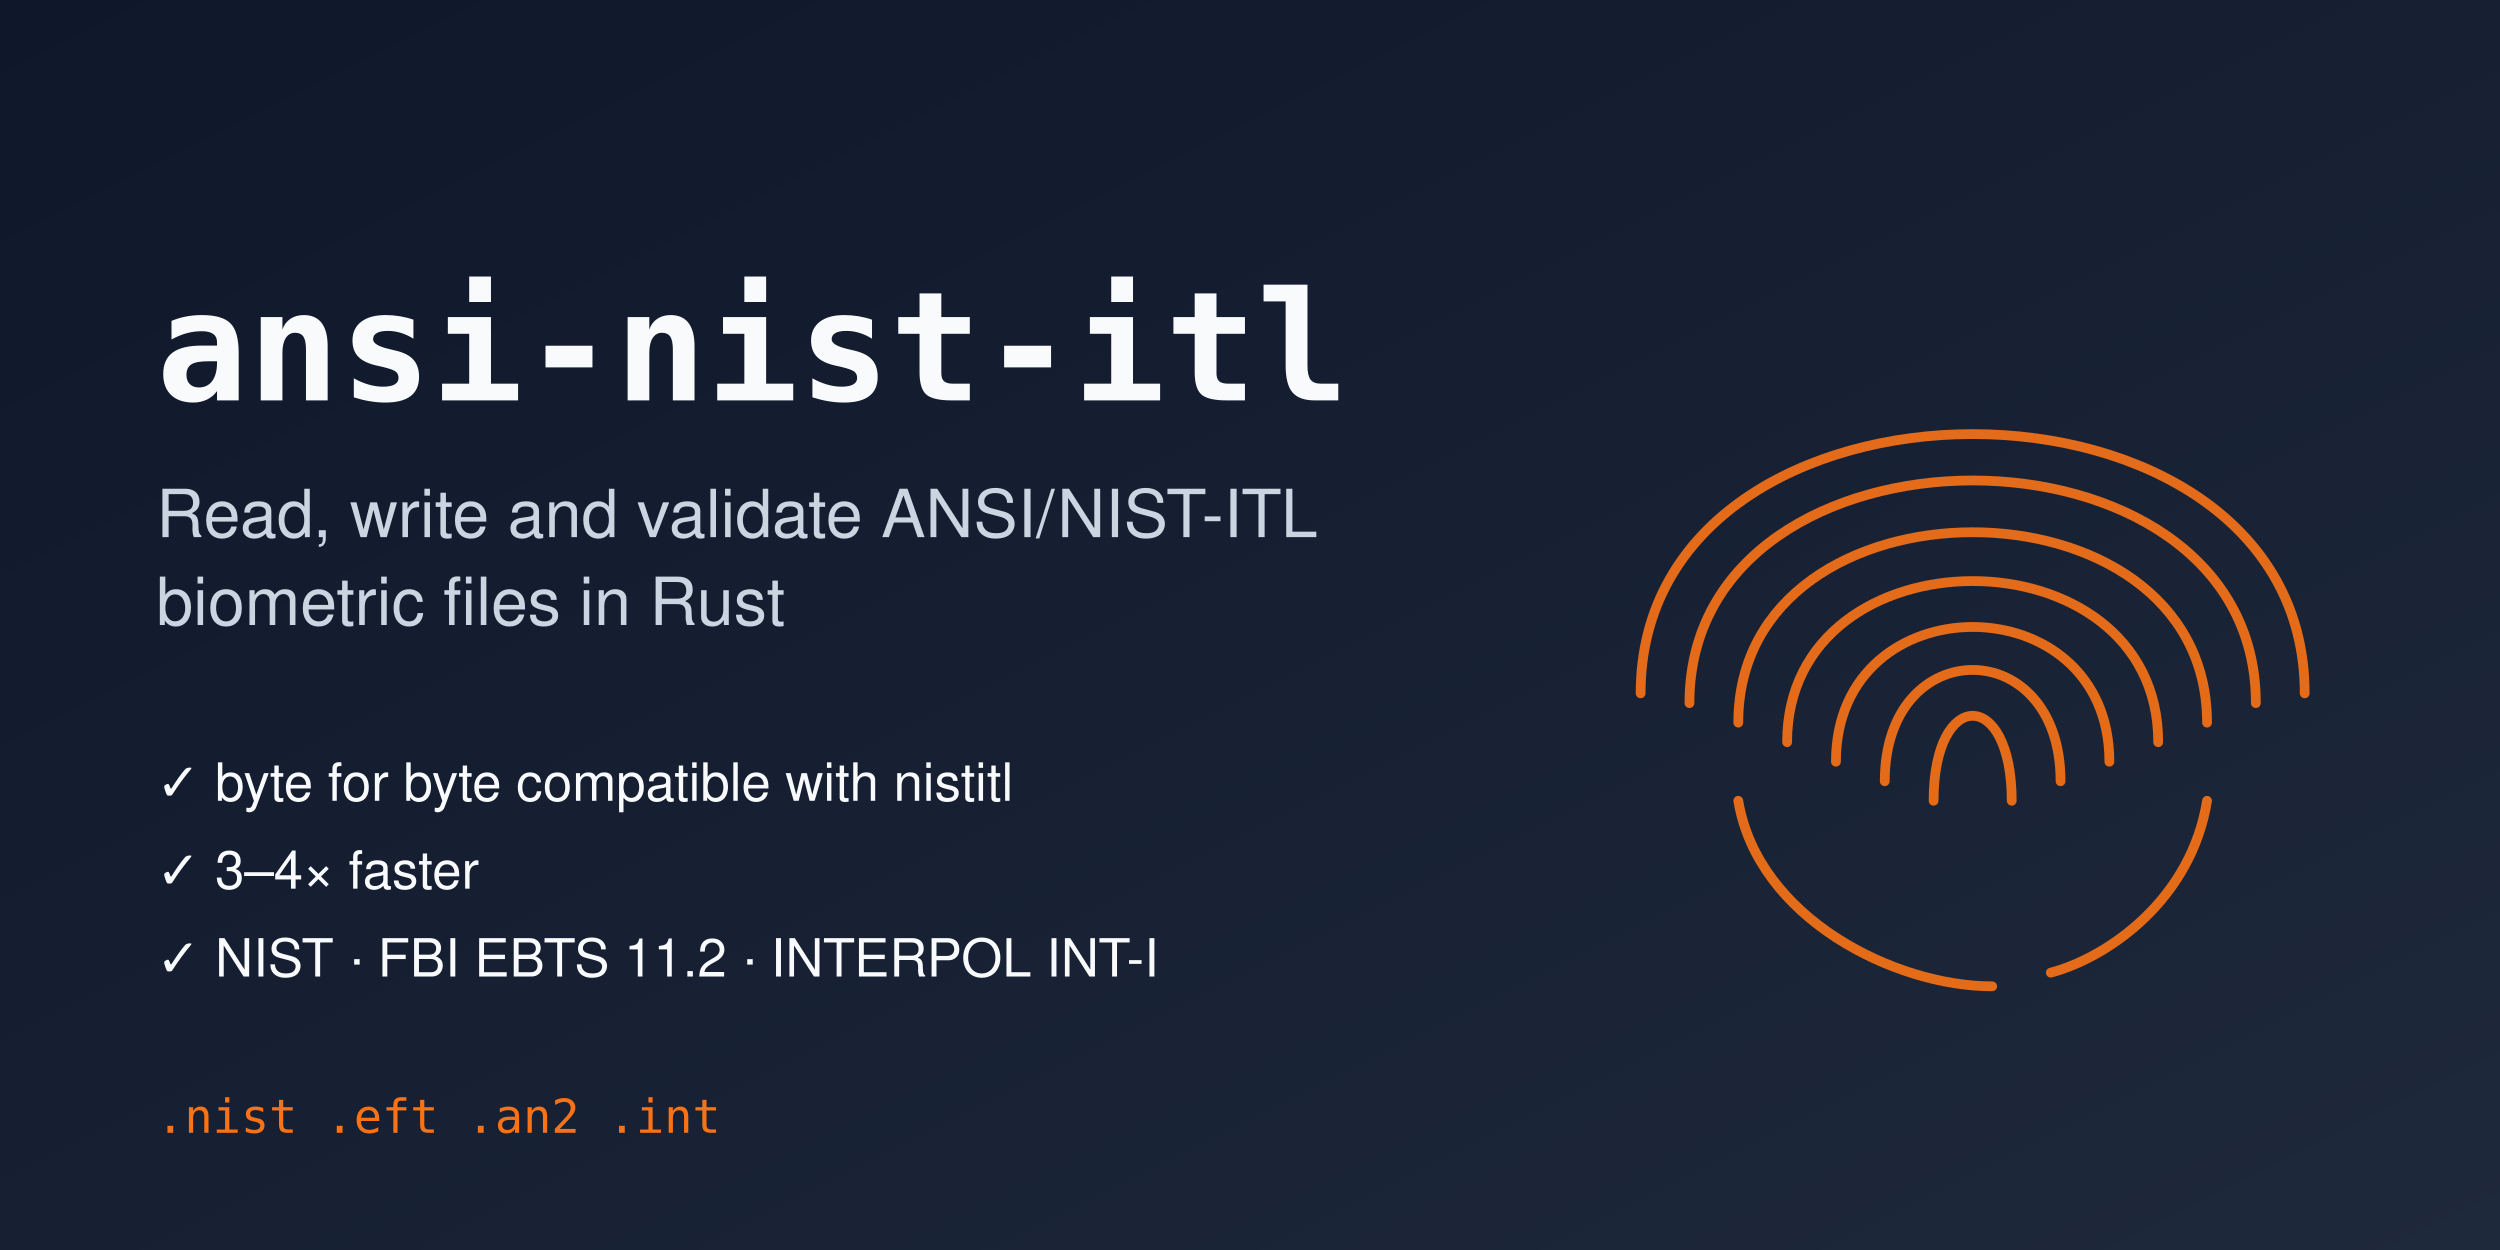
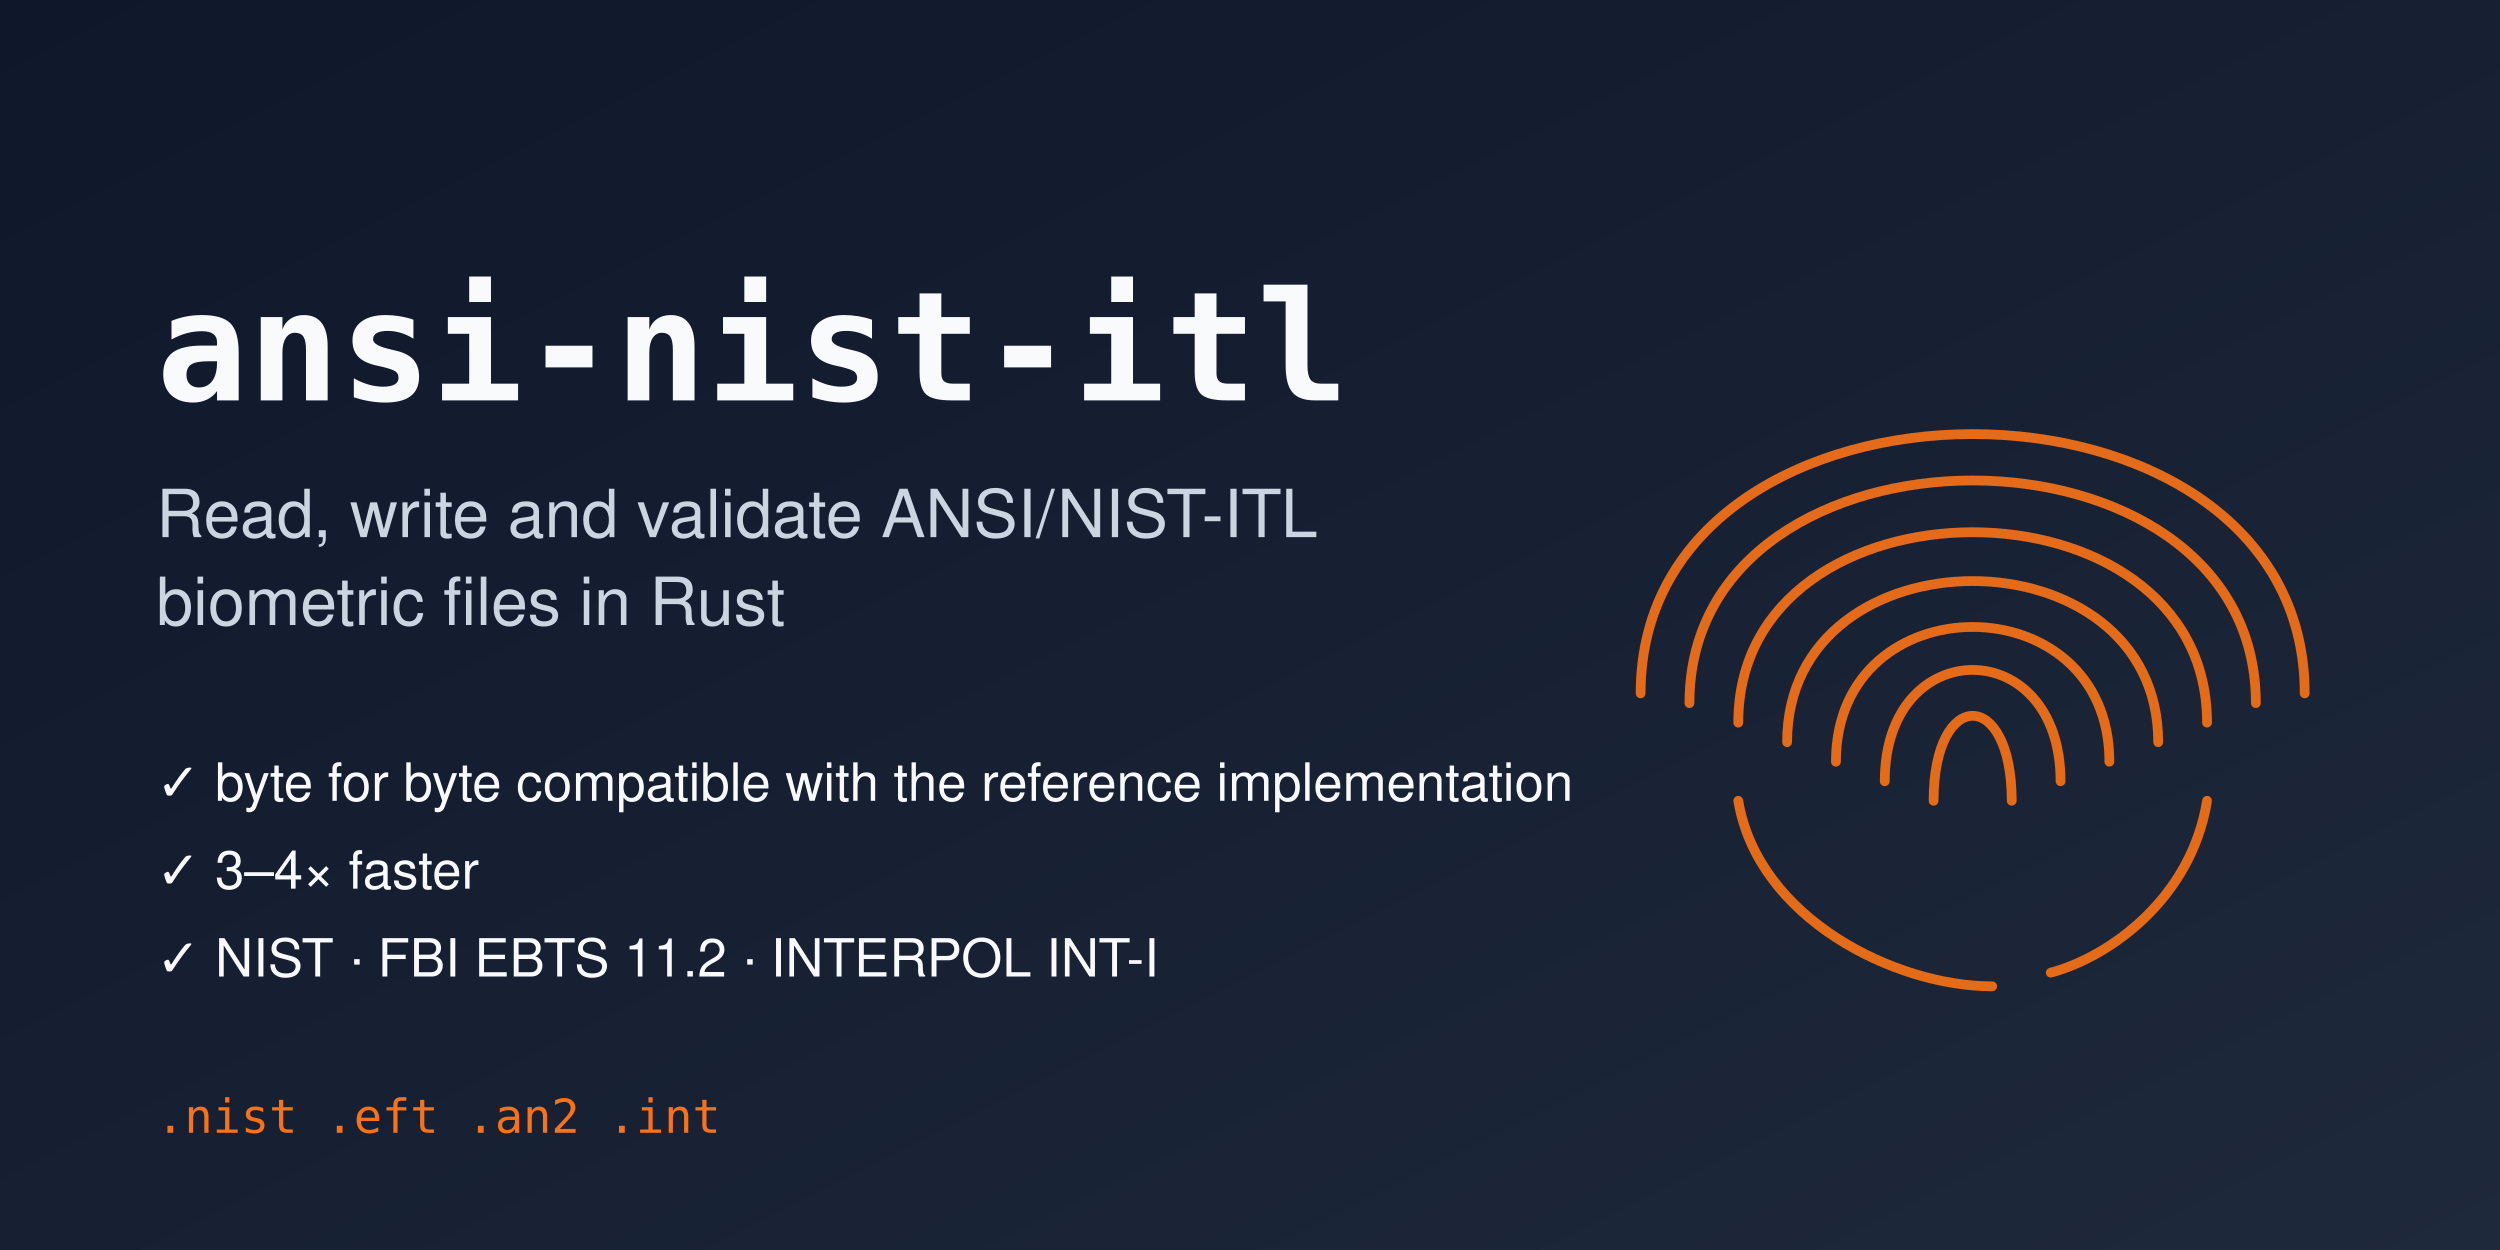
<svg xmlns="http://www.w3.org/2000/svg" width="1280" height="640" viewBox="0 0 1280 640">
  <defs>
    <linearGradient id="bg" x1="0" y1="0" x2="1" y2="1">
      <stop offset="0" stop-color="#0f172a" />
      <stop offset="1" stop-color="#1e293b" />
    </linearGradient>
  </defs>
  <rect width="1280" height="640" fill="url(#bg)" />
  <g fill="none" stroke="#f97316" stroke-width="5" stroke-linecap="round" opacity="0.9" transform="translate(1010 330)">
    <path d="M -120 40 C -120 -90, 120 -90, 120 40" />
    <path d="M -95 50 C -95 -60, 95 -60, 95 50" />
    <path d="M -70 60 C -70 -32, 70 -32, 70 60" />
    <path d="M -45 70 C -45 -6, 45 -6, 45 70" />
    <path d="M -20 80 C -20 22, 20 22, 20 80" />
    <path d="M -145 30 C -145 -122, 145 -122, 145 30" />
    <path d="M -170 25 C -170 -152, 170 -152, 170 25" />
    <path d="M -120 80 C -110 140, -40 175, 10 175" />
    <path d="M 120 80 C 112 130, 70 160, 40 168" />
  </g>
  <text x="80" y="205" font-family="Menlo, Consolas, monospace" font-size="78" font-weight="700" fill="#f8fafc">ansi-nist-itl</text>
  <text x="80" y="275" font-family="Helvetica, Arial, sans-serif" font-size="34" fill="#cbd5e1">Read, write and validate ANSI/NIST-ITL</text>
  <text x="80" y="320" font-family="Helvetica, Arial, sans-serif" font-size="34" fill="#cbd5e1">biometric files in Rust</text>
  <g font-family="Helvetica, Arial, sans-serif" font-size="27" fill="#f8fafc">
-     <text x="80" y="410">✓ byte for byte compatible with nistitl</text>
+     <text x="80" y="410">✓ byte for byte compatible with the reference implementation</text>
    <text x="80" y="455">✓ 3–4× faster</text>
    <text x="80" y="500">✓ NIST · FBI EBTS 11.2 · INTERPOL INT-I</text>
  </g>
  <text x="80" y="580" font-family="Menlo, Consolas, monospace" font-size="24" fill="#f97316">.nist  .eft  .an2  .int</text>
</svg>
